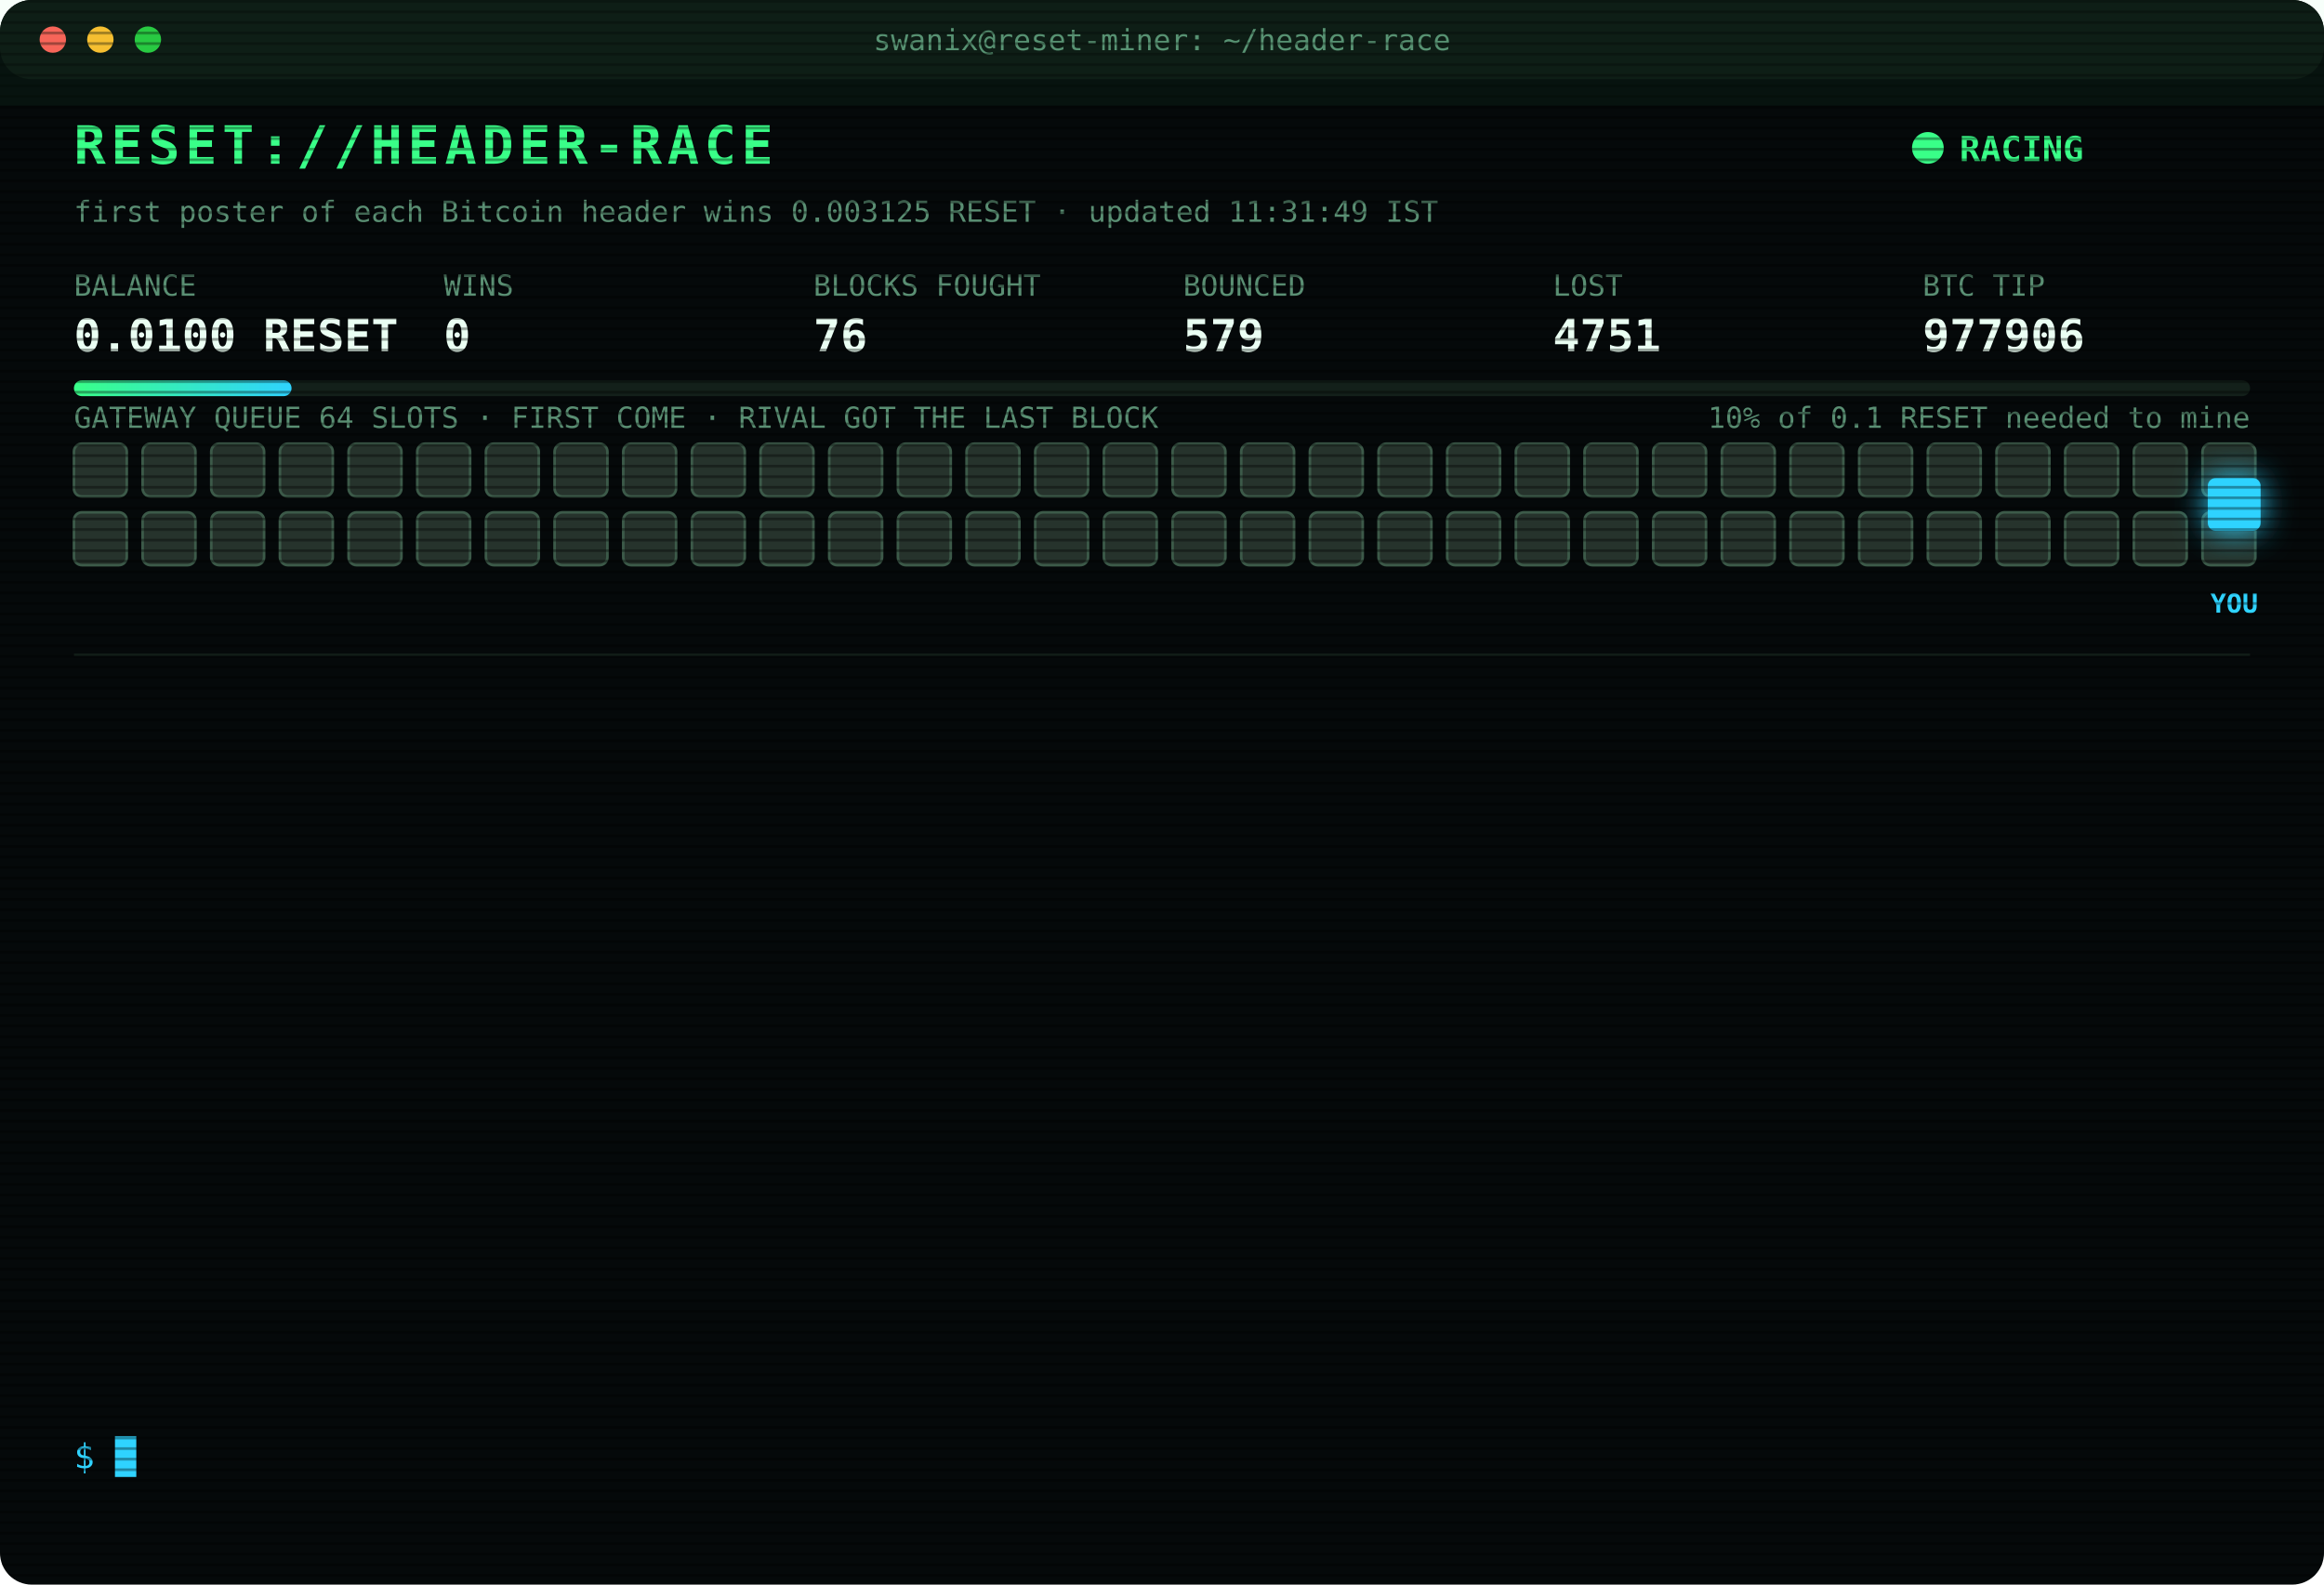
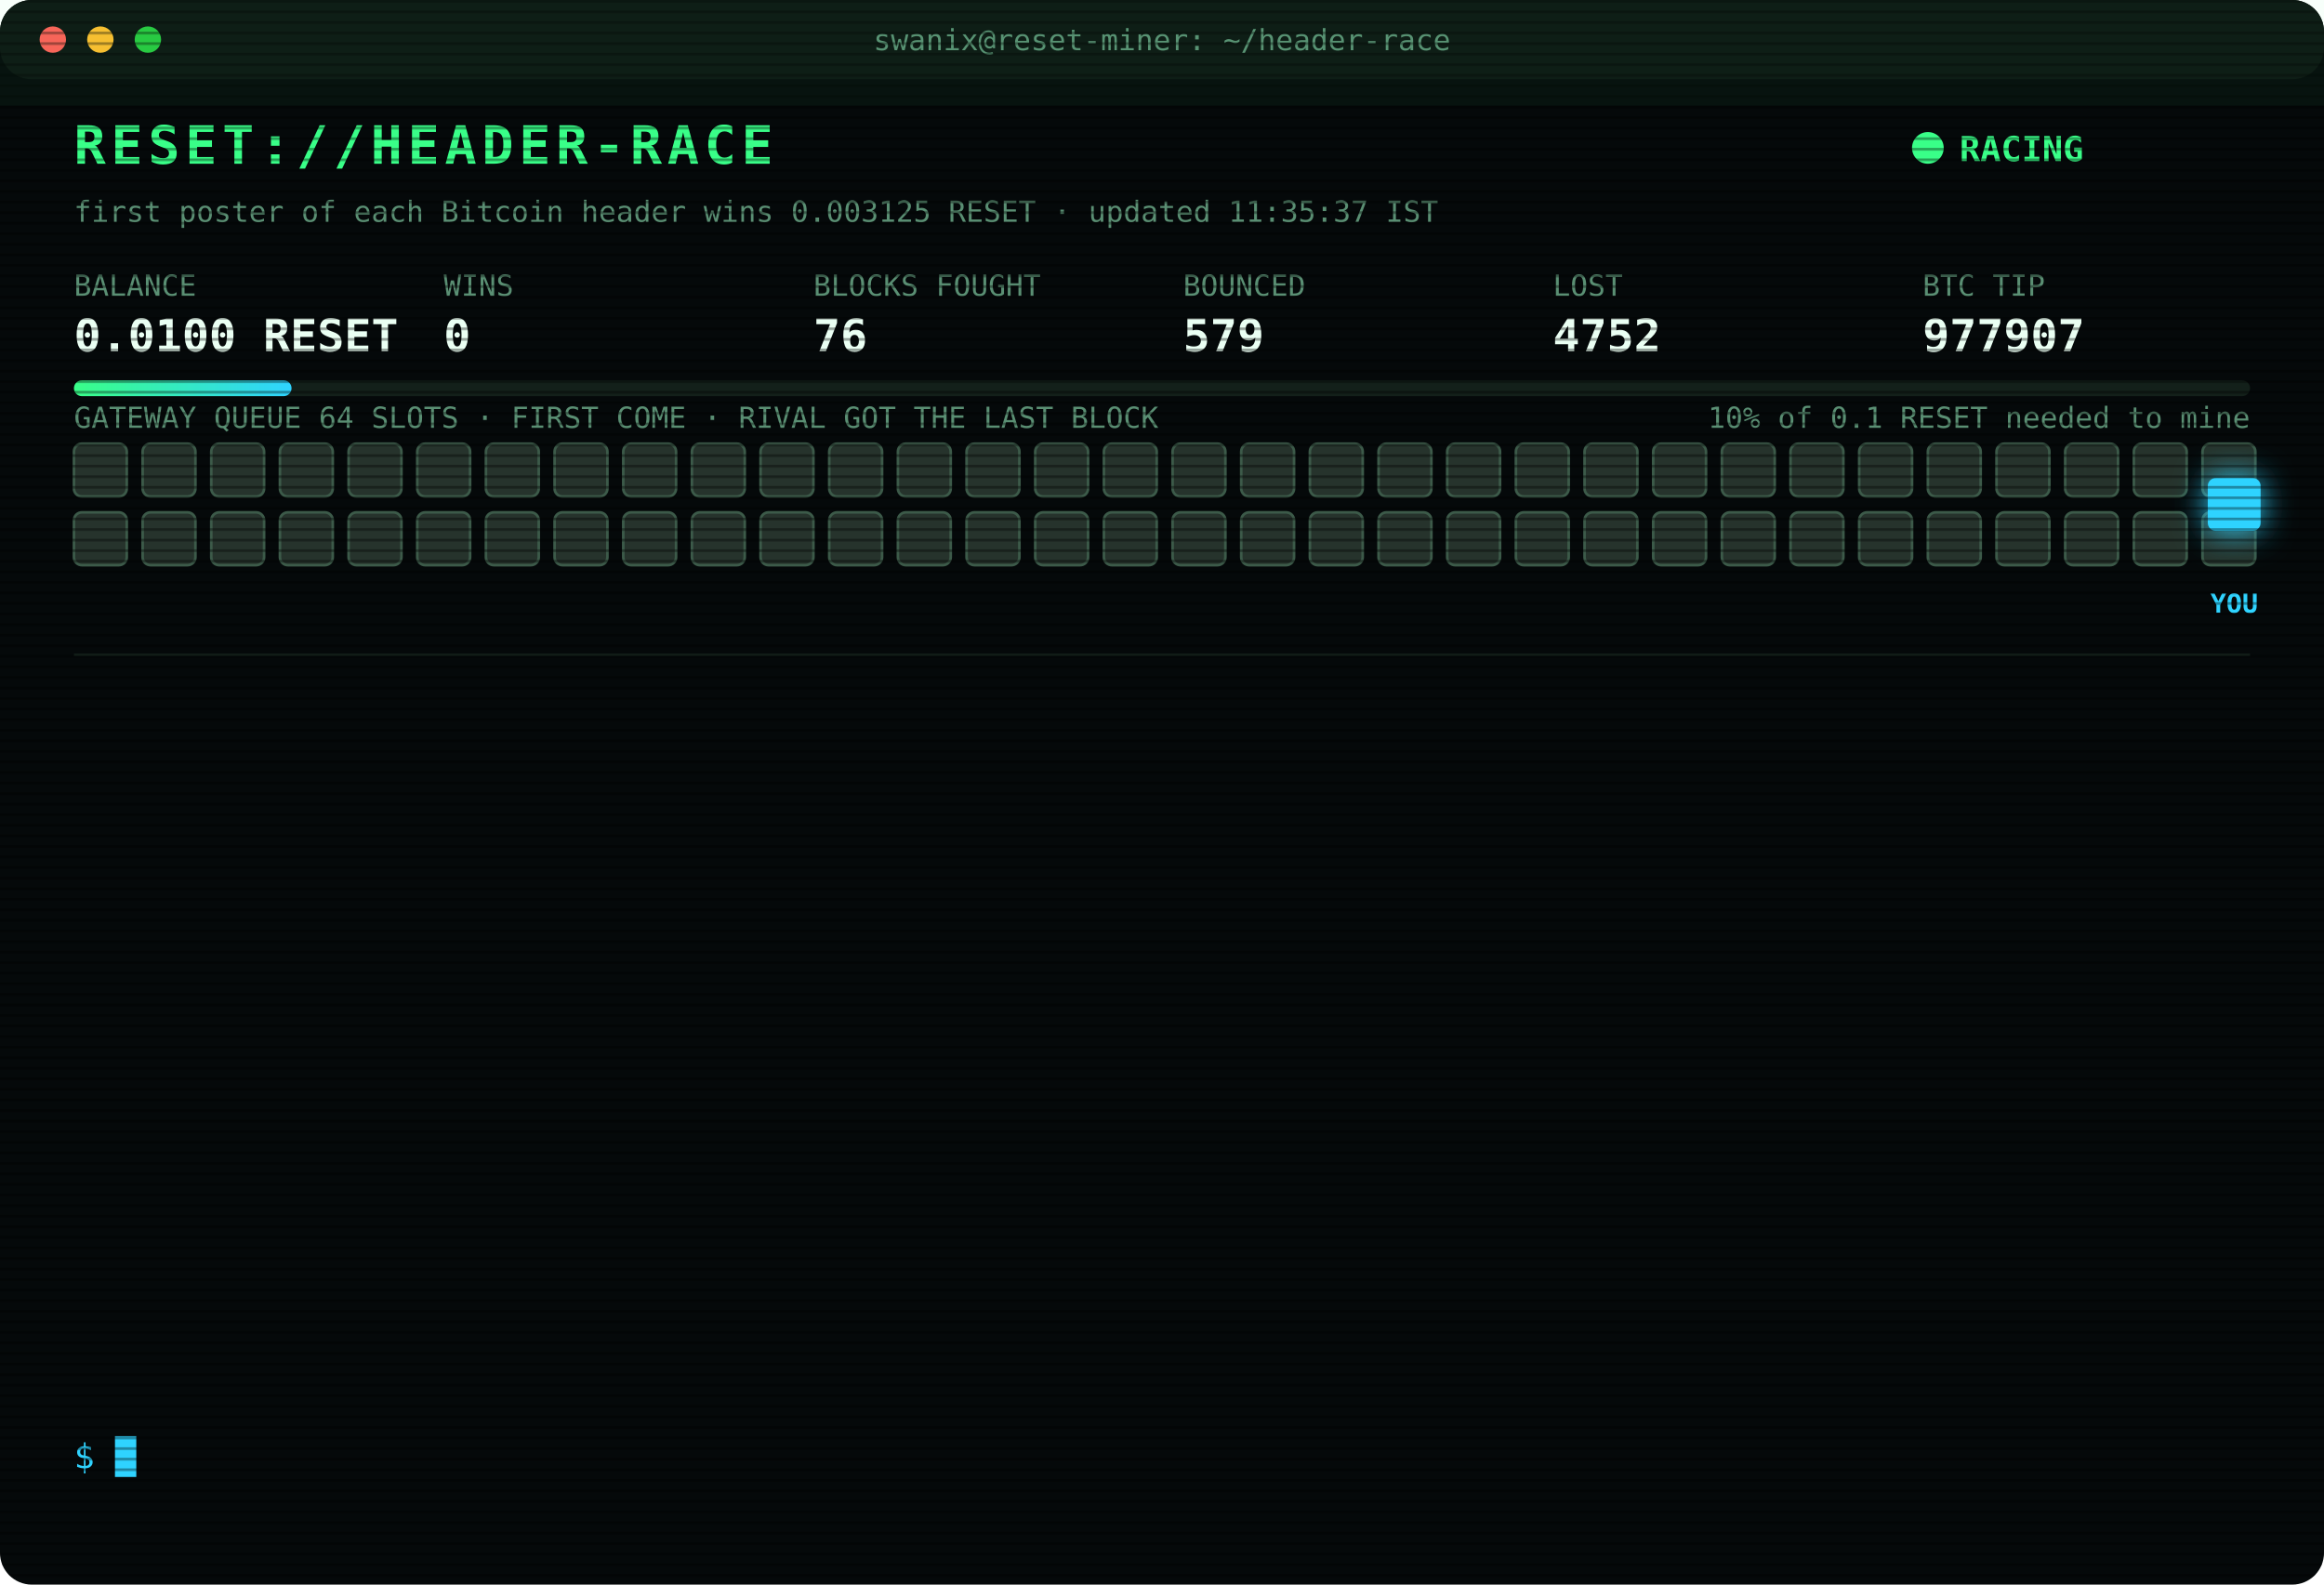
<svg xmlns="http://www.w3.org/2000/svg" width="880" height="600" viewBox="0 0 880 600" font-family="ui-monospace,SFMono-Regular,Menlo,Consolas,monospace">
  <style>
text{font-size:13px;fill:#7CFFB2}
.title{font-size:20px;font-weight:700;fill:#39FF88;letter-spacing:2px;animation:glitch 3s infinite steps(1)}
.sub{fill:#2fd3ff}.k{fill:#5a8f73;font-size:11px}.v{font-size:17px;font-weight:700;fill:#eafff3}
.ts{fill:#3f6b56}.boot{fill:#2fd3ff}.dim{fill:#5a8f73}.bad{fill:#ff4d6d}.warn{fill:#ffd23f}.mag{fill:#ff5cf0}.win{fill:#39FF88;font-weight:700}
.tag{font-size:10px;fill:#2fd3ff;font-weight:700}
.rival{fill:#26332c;stroke:#3c5a49;animation:jam 1.2s infinite alternate}
.idle{fill:#141c18;stroke:#22302a;animation:breathe 4s infinite}
.me{fill:#2fd3ff;filter:drop-shadow(0 0 6px #2fd3ff)}
.hover{animation:nudge 1.1s infinite ease-in-out}.bounce{animation:kick 1.4s infinite}
.ln{opacity:0;animation:in .4s forwards}
.cur{animation:blink 1s infinite steps(1)}
.scan{animation:scan 6s infinite linear}
.led{animation:blink 1.4s infinite}
@keyframes in{from{opacity:0;transform:translateX(-6px)}to{opacity:1;transform:none}}
@keyframes blink{50%{opacity:0}}
@keyframes jam{to{fill:#33463b}}
@keyframes breathe{50%{opacity:.4}}
@keyframes nudge{50%{transform:translateX(-10px)}}
@keyframes kick{0%,100%{transform:none}30%{transform:translateX(-14px)}55%{transform:translateX(10px) translateY(-6px)}}
@keyframes glitch{0%,92%{transform:none}93%{transform:translateX(2px);fill:#ff4d6d}95%{transform:translateX(-2px);fill:#2fd3ff}97%{transform:none}}
@keyframes scan{from{transform:translateY(-40px)}to{transform:translateY(600px)}}
</style>
  <defs>
    <pattern id="sl" width="4" height="4" patternUnits="userSpaceOnUse">
      <rect width="4" height="1" fill="#000" opacity=".35" />
    </pattern>
    <linearGradient id="bar">
      <stop offset="0" stop-color="#39FF88" />
      <stop offset="1" stop-color="#2fd3ff" />
    </linearGradient>
  </defs>
  <rect width="880" height="600" rx="12" fill="#05090a" />
  <rect width="880" height="30" rx="12" fill="#0d1512" />
  <circle cx="20" cy="15" r="5" fill="#ff5f57" />
  <circle cx="38" cy="15" r="5" fill="#febc2e" />
  <circle cx="56" cy="15" r="5" fill="#28c840" />
  <text x="440" y="19" text-anchor="middle" class="k">swanix@reset-miner: ~/header-race</text>
  <text x="28" y="62" class="title">RESET://HEADER-RACE</text>
  <circle class="led" cx="730" cy="56" r="6" fill="#39FF88" />
  <text x="742" y="61" class="win">RACING</text>
-   <text x="28" y="84" class="k">first poster of each Bitcoin header wins 0.003125 RESET · updated 11:31:49 IST</text>
+   <text x="28" y="84" class="k">first poster of each Bitcoin header wins 0.003125 RESET · updated 11:35:37 IST</text>
  <text x="28" y="112" class="k">BALANCE</text>
  <text x="28" y="133" class="v">0.0100 RESET</text>
  <text x="168" y="112" class="k">WINS</text>
  <text x="168" y="133" class="v">0</text>
  <text x="308" y="112" class="k">BLOCKS FOUGHT</text>
  <text x="308" y="133" class="v">76</text>
  <text x="448" y="112" class="k">BOUNCED</text>
  <text x="448" y="133" class="v">579</text>
  <text x="588" y="112" class="k">LOST</text>
-   <text x="588" y="133" class="v">4751</text>
+   <text x="588" y="133" class="v">4752</text>
  <text x="728" y="112" class="k">BTC TIP</text>
-   <text x="728" y="133" class="v">977906</text>
+   <text x="728" y="133" class="v">977907</text>
  <rect x="28" y="144" width="824" height="6" rx="3" fill="#13201a" />
  <rect x="28" y="144" width="82.4" height="6" rx="3" fill="url(#bar)" />
  <text x="852" y="162" text-anchor="end" class="k">10% of 0.1 RESET needed to mine</text>
  <text x="28" y="162" class="k">GATEWAY QUEUE 64 SLOTS · FIRST COME · RIVAL GOT THE LAST BLOCK</text>
  <rect class="rival" x="28" y="168" width="20" height="20" rx="3" style="animation-delay:0.00s" />
  <rect class="rival" x="54" y="168" width="20" height="20" rx="3" style="animation-delay:0.05s" />
  <rect class="rival" x="80" y="168" width="20" height="20" rx="3" style="animation-delay:0.10s" />
  <rect class="rival" x="106" y="168" width="20" height="20" rx="3" style="animation-delay:0.15s" />
  <rect class="rival" x="132" y="168" width="20" height="20" rx="3" style="animation-delay:0.20s" />
  <rect class="rival" x="158" y="168" width="20" height="20" rx="3" style="animation-delay:0.25s" />
  <rect class="rival" x="184" y="168" width="20" height="20" rx="3" style="animation-delay:0.30s" />
  <rect class="rival" x="210" y="168" width="20" height="20" rx="3" style="animation-delay:0.35s" />
  <rect class="rival" x="236" y="168" width="20" height="20" rx="3" style="animation-delay:0.40s" />
  <rect class="rival" x="262" y="168" width="20" height="20" rx="3" style="animation-delay:0.45s" />
  <rect class="rival" x="288" y="168" width="20" height="20" rx="3" style="animation-delay:0.50s" />
  <rect class="rival" x="314" y="168" width="20" height="20" rx="3" style="animation-delay:0.55s" />
  <rect class="rival" x="340" y="168" width="20" height="20" rx="3" style="animation-delay:0.60s" />
  <rect class="rival" x="366" y="168" width="20" height="20" rx="3" style="animation-delay:0.65s" />
  <rect class="rival" x="392" y="168" width="20" height="20" rx="3" style="animation-delay:0.70s" />
  <rect class="rival" x="418" y="168" width="20" height="20" rx="3" style="animation-delay:0.75s" />
  <rect class="rival" x="444" y="168" width="20" height="20" rx="3" style="animation-delay:0.80s" />
  <rect class="rival" x="470" y="168" width="20" height="20" rx="3" style="animation-delay:0.85s" />
  <rect class="rival" x="496" y="168" width="20" height="20" rx="3" style="animation-delay:0.90s" />
  <rect class="rival" x="522" y="168" width="20" height="20" rx="3" style="animation-delay:0.95s" />
  <rect class="rival" x="548" y="168" width="20" height="20" rx="3" style="animation-delay:1.00s" />
  <rect class="rival" x="574" y="168" width="20" height="20" rx="3" style="animation-delay:1.05s" />
  <rect class="rival" x="600" y="168" width="20" height="20" rx="3" style="animation-delay:1.10s" />
  <rect class="rival" x="626" y="168" width="20" height="20" rx="3" style="animation-delay:1.15s" />
  <rect class="rival" x="652" y="168" width="20" height="20" rx="3" style="animation-delay:1.20s" />
  <rect class="rival" x="678" y="168" width="20" height="20" rx="3" style="animation-delay:1.25s" />
  <rect class="rival" x="704" y="168" width="20" height="20" rx="3" style="animation-delay:1.30s" />
  <rect class="rival" x="730" y="168" width="20" height="20" rx="3" style="animation-delay:1.35s" />
  <rect class="rival" x="756" y="168" width="20" height="20" rx="3" style="animation-delay:1.40s" />
  <rect class="rival" x="782" y="168" width="20" height="20" rx="3" style="animation-delay:1.45s" />
  <rect class="rival" x="808" y="168" width="20" height="20" rx="3" style="animation-delay:1.50s" />
  <rect class="rival" x="834" y="168" width="20" height="20" rx="3" style="animation-delay:1.55s" />
  <rect class="rival" x="28" y="194" width="20" height="20" rx="3" style="animation-delay:1.60s" />
  <rect class="rival" x="54" y="194" width="20" height="20" rx="3" style="animation-delay:1.65s" />
  <rect class="rival" x="80" y="194" width="20" height="20" rx="3" style="animation-delay:1.70s" />
  <rect class="rival" x="106" y="194" width="20" height="20" rx="3" style="animation-delay:1.75s" />
  <rect class="rival" x="132" y="194" width="20" height="20" rx="3" style="animation-delay:1.80s" />
  <rect class="rival" x="158" y="194" width="20" height="20" rx="3" style="animation-delay:1.85s" />
  <rect class="rival" x="184" y="194" width="20" height="20" rx="3" style="animation-delay:1.90s" />
  <rect class="rival" x="210" y="194" width="20" height="20" rx="3" style="animation-delay:1.95s" />
  <rect class="rival" x="236" y="194" width="20" height="20" rx="3" style="animation-delay:2.00s" />
  <rect class="rival" x="262" y="194" width="20" height="20" rx="3" style="animation-delay:2.05s" />
  <rect class="rival" x="288" y="194" width="20" height="20" rx="3" style="animation-delay:2.10s" />
  <rect class="rival" x="314" y="194" width="20" height="20" rx="3" style="animation-delay:2.15s" />
  <rect class="rival" x="340" y="194" width="20" height="20" rx="3" style="animation-delay:2.20s" />
  <rect class="rival" x="366" y="194" width="20" height="20" rx="3" style="animation-delay:2.25s" />
  <rect class="rival" x="392" y="194" width="20" height="20" rx="3" style="animation-delay:2.30s" />
  <rect class="rival" x="418" y="194" width="20" height="20" rx="3" style="animation-delay:2.35s" />
  <rect class="rival" x="444" y="194" width="20" height="20" rx="3" style="animation-delay:2.40s" />
  <rect class="rival" x="470" y="194" width="20" height="20" rx="3" style="animation-delay:2.45s" />
  <rect class="rival" x="496" y="194" width="20" height="20" rx="3" style="animation-delay:2.50s" />
  <rect class="rival" x="522" y="194" width="20" height="20" rx="3" style="animation-delay:2.55s" />
  <rect class="rival" x="548" y="194" width="20" height="20" rx="3" style="animation-delay:2.60s" />
  <rect class="rival" x="574" y="194" width="20" height="20" rx="3" style="animation-delay:2.65s" />
  <rect class="rival" x="600" y="194" width="20" height="20" rx="3" style="animation-delay:2.70s" />
  <rect class="rival" x="626" y="194" width="20" height="20" rx="3" style="animation-delay:2.75s" />
  <rect class="rival" x="652" y="194" width="20" height="20" rx="3" style="animation-delay:2.80s" />
  <rect class="rival" x="678" y="194" width="20" height="20" rx="3" style="animation-delay:2.85s" />
  <rect class="rival" x="704" y="194" width="20" height="20" rx="3" style="animation-delay:2.90s" />
  <rect class="rival" x="730" y="194" width="20" height="20" rx="3" style="animation-delay:2.95s" />
  <rect class="rival" x="756" y="194" width="20" height="20" rx="3" style="animation-delay:3.00s" />
  <rect class="rival" x="782" y="194" width="20" height="20" rx="3" style="animation-delay:3.05s" />
  <rect class="rival" x="808" y="194" width="20" height="20" rx="3" style="animation-delay:3.10s" />
  <rect class="rival" x="834" y="194" width="20" height="20" rx="3" style="animation-delay:3.15s" />
  <g class="hover">
    <rect class="me" x="836" y="181" width="20" height="20" rx="3" />
    <text class="tag" x="846" y="232" text-anchor="middle">YOU</text>
  </g>
  <line x1="28" x2="852" y1="248" y2="248" stroke="#13201a" />
  <g class="ln" style="animation-delay:0.40s">
-     <text x="28" y="270" class="ts">10:02:03</text>
-     <text x="104" y="270" class="bad">[LOST] #977895 taken by a rival miner</text>
+     <text x="28" y="270" class="ts">10:02:25</text>
+     <text x="104" y="270" class="bad">[LOST] #977896 taken by a rival miner</text>
  </g>
  <g class="ln" style="animation-delay:0.65s">
-     <text x="28" y="292" class="ts">10:02:25</text>
-     <text x="104" y="292" class="bad">[LOST] #977896 taken by a rival miner</text>
+     <text x="28" y="292" class="ts">10:08:37</text>
+     <text x="104" y="292" class="bad">[LOST] #977897 taken by a rival miner</text>
  </g>
  <g class="ln" style="animation-delay:0.90s">
-     <text x="28" y="314" class="ts">10:08:37</text>
-     <text x="104" y="314" class="bad">[LOST] #977897 taken by a rival miner</text>
+     <text x="28" y="314" class="ts">10:25:28</text>
+     <text x="104" y="314" class="dim">[STINT END] calls 777 · wins 0</text>
  </g>
  <g class="ln" style="animation-delay:1.15s">
-     <text x="28" y="336" class="ts">10:25:28</text>
-     <text x="104" y="336" class="dim">[STINT END] calls 777 · wins 0</text>
+     <text x="28" y="336" class="ts">10:30:27</text>
+     <text x="104" y="336" class="boot">[BOOT] racer v3 online · 3 feeds · stint 340m</text>
  </g>
  <g class="ln" style="animation-delay:1.40s">
-     <text x="28" y="358" class="ts">10:30:27</text>
-     <text x="104" y="358" class="boot">[BOOT] racer v3 online · 3 feeds · stint 340m</text>
+     <text x="28" y="358" class="ts">10:42:59</text>
+     <text x="104" y="358" class="bad">[LOST] #977899 taken by a rival miner</text>
  </g>
  <g class="ln" style="animation-delay:1.65s">
-     <text x="28" y="380" class="ts">10:42:59</text>
-     <text x="104" y="380" class="bad">[LOST] #977899 taken by a rival miner</text>
+     <text x="28" y="380" class="ts">10:44:48</text>
+     <text x="104" y="380" class="bad">[LOST] #977900 taken by a rival miner</text>
  </g>
  <g class="ln" style="animation-delay:1.90s">
-     <text x="28" y="402" class="ts">10:44:48</text>
-     <text x="104" y="402" class="bad">[LOST] #977900 taken by a rival miner</text>
+     <text x="28" y="402" class="ts">10:58:01</text>
+     <text x="104" y="402" class="bad">[LOST] #977901 taken by a rival miner</text>
  </g>
  <g class="ln" style="animation-delay:2.15s">
-     <text x="28" y="424" class="ts">10:58:01</text>
-     <text x="104" y="424" class="bad">[LOST] #977901 taken by a rival miner</text>
+     <text x="28" y="424" class="ts">10:58:39</text>
+     <text x="104" y="424" class="bad">[LOST] #977902 taken by a rival miner</text>
  </g>
  <g class="ln" style="animation-delay:2.40s">
-     <text x="28" y="446" class="ts">10:58:39</text>
-     <text x="104" y="446" class="bad">[LOST] #977902 taken by a rival miner</text>
+     <text x="28" y="446" class="ts">11:01:51</text>
+     <text x="104" y="446" class="bad">[LOST] #977903 taken by a rival miner</text>
  </g>
  <g class="ln" style="animation-delay:2.65s">
-     <text x="28" y="468" class="ts">11:01:51</text>
-     <text x="104" y="468" class="bad">[LOST] #977903 taken by a rival miner</text>
+     <text x="28" y="468" class="ts">11:11:55</text>
+     <text x="104" y="468" class="bad">[LOST] #977904 taken by a rival miner</text>
  </g>
  <g class="ln" style="animation-delay:2.90s">
-     <text x="28" y="490" class="ts">11:11:55</text>
-     <text x="104" y="490" class="bad">[LOST] #977904 taken by a rival miner</text>
+     <text x="28" y="490" class="ts">11:19:44</text>
+     <text x="104" y="490" class="bad">[LOST] #977905 taken by a rival miner</text>
  </g>
  <g class="ln" style="animation-delay:3.15s">
-     <text x="28" y="512" class="ts">11:19:44</text>
-     <text x="104" y="512" class="bad">[LOST] #977905 taken by a rival miner</text>
+     <text x="28" y="512" class="ts">11:31:49</text>
+     <text x="104" y="512" class="bad">[LOST] #977906 taken by a rival miner</text>
  </g>
  <g class="ln" style="animation-delay:3.40s">
-     <text x="28" y="534" class="ts">11:31:49</text>
-     <text x="104" y="534" class="bad">[LOST] #977906 taken by a rival miner</text>
+     <text x="28" y="534" class="ts">11:35:37</text>
+     <text x="104" y="534" class="bad">[LOST] #977907 taken by a rival miner</text>
  </g>
  <text x="28" y="556" class="sub">$ <tspan class="cur">█</tspan>
  </text>
  <rect width="880" height="600" rx="12" fill="url(#sl)" pointer-events="none" />
  <rect class="scan" width="880" height="40" fill="#39FF88" opacity=".04" />
</svg>
